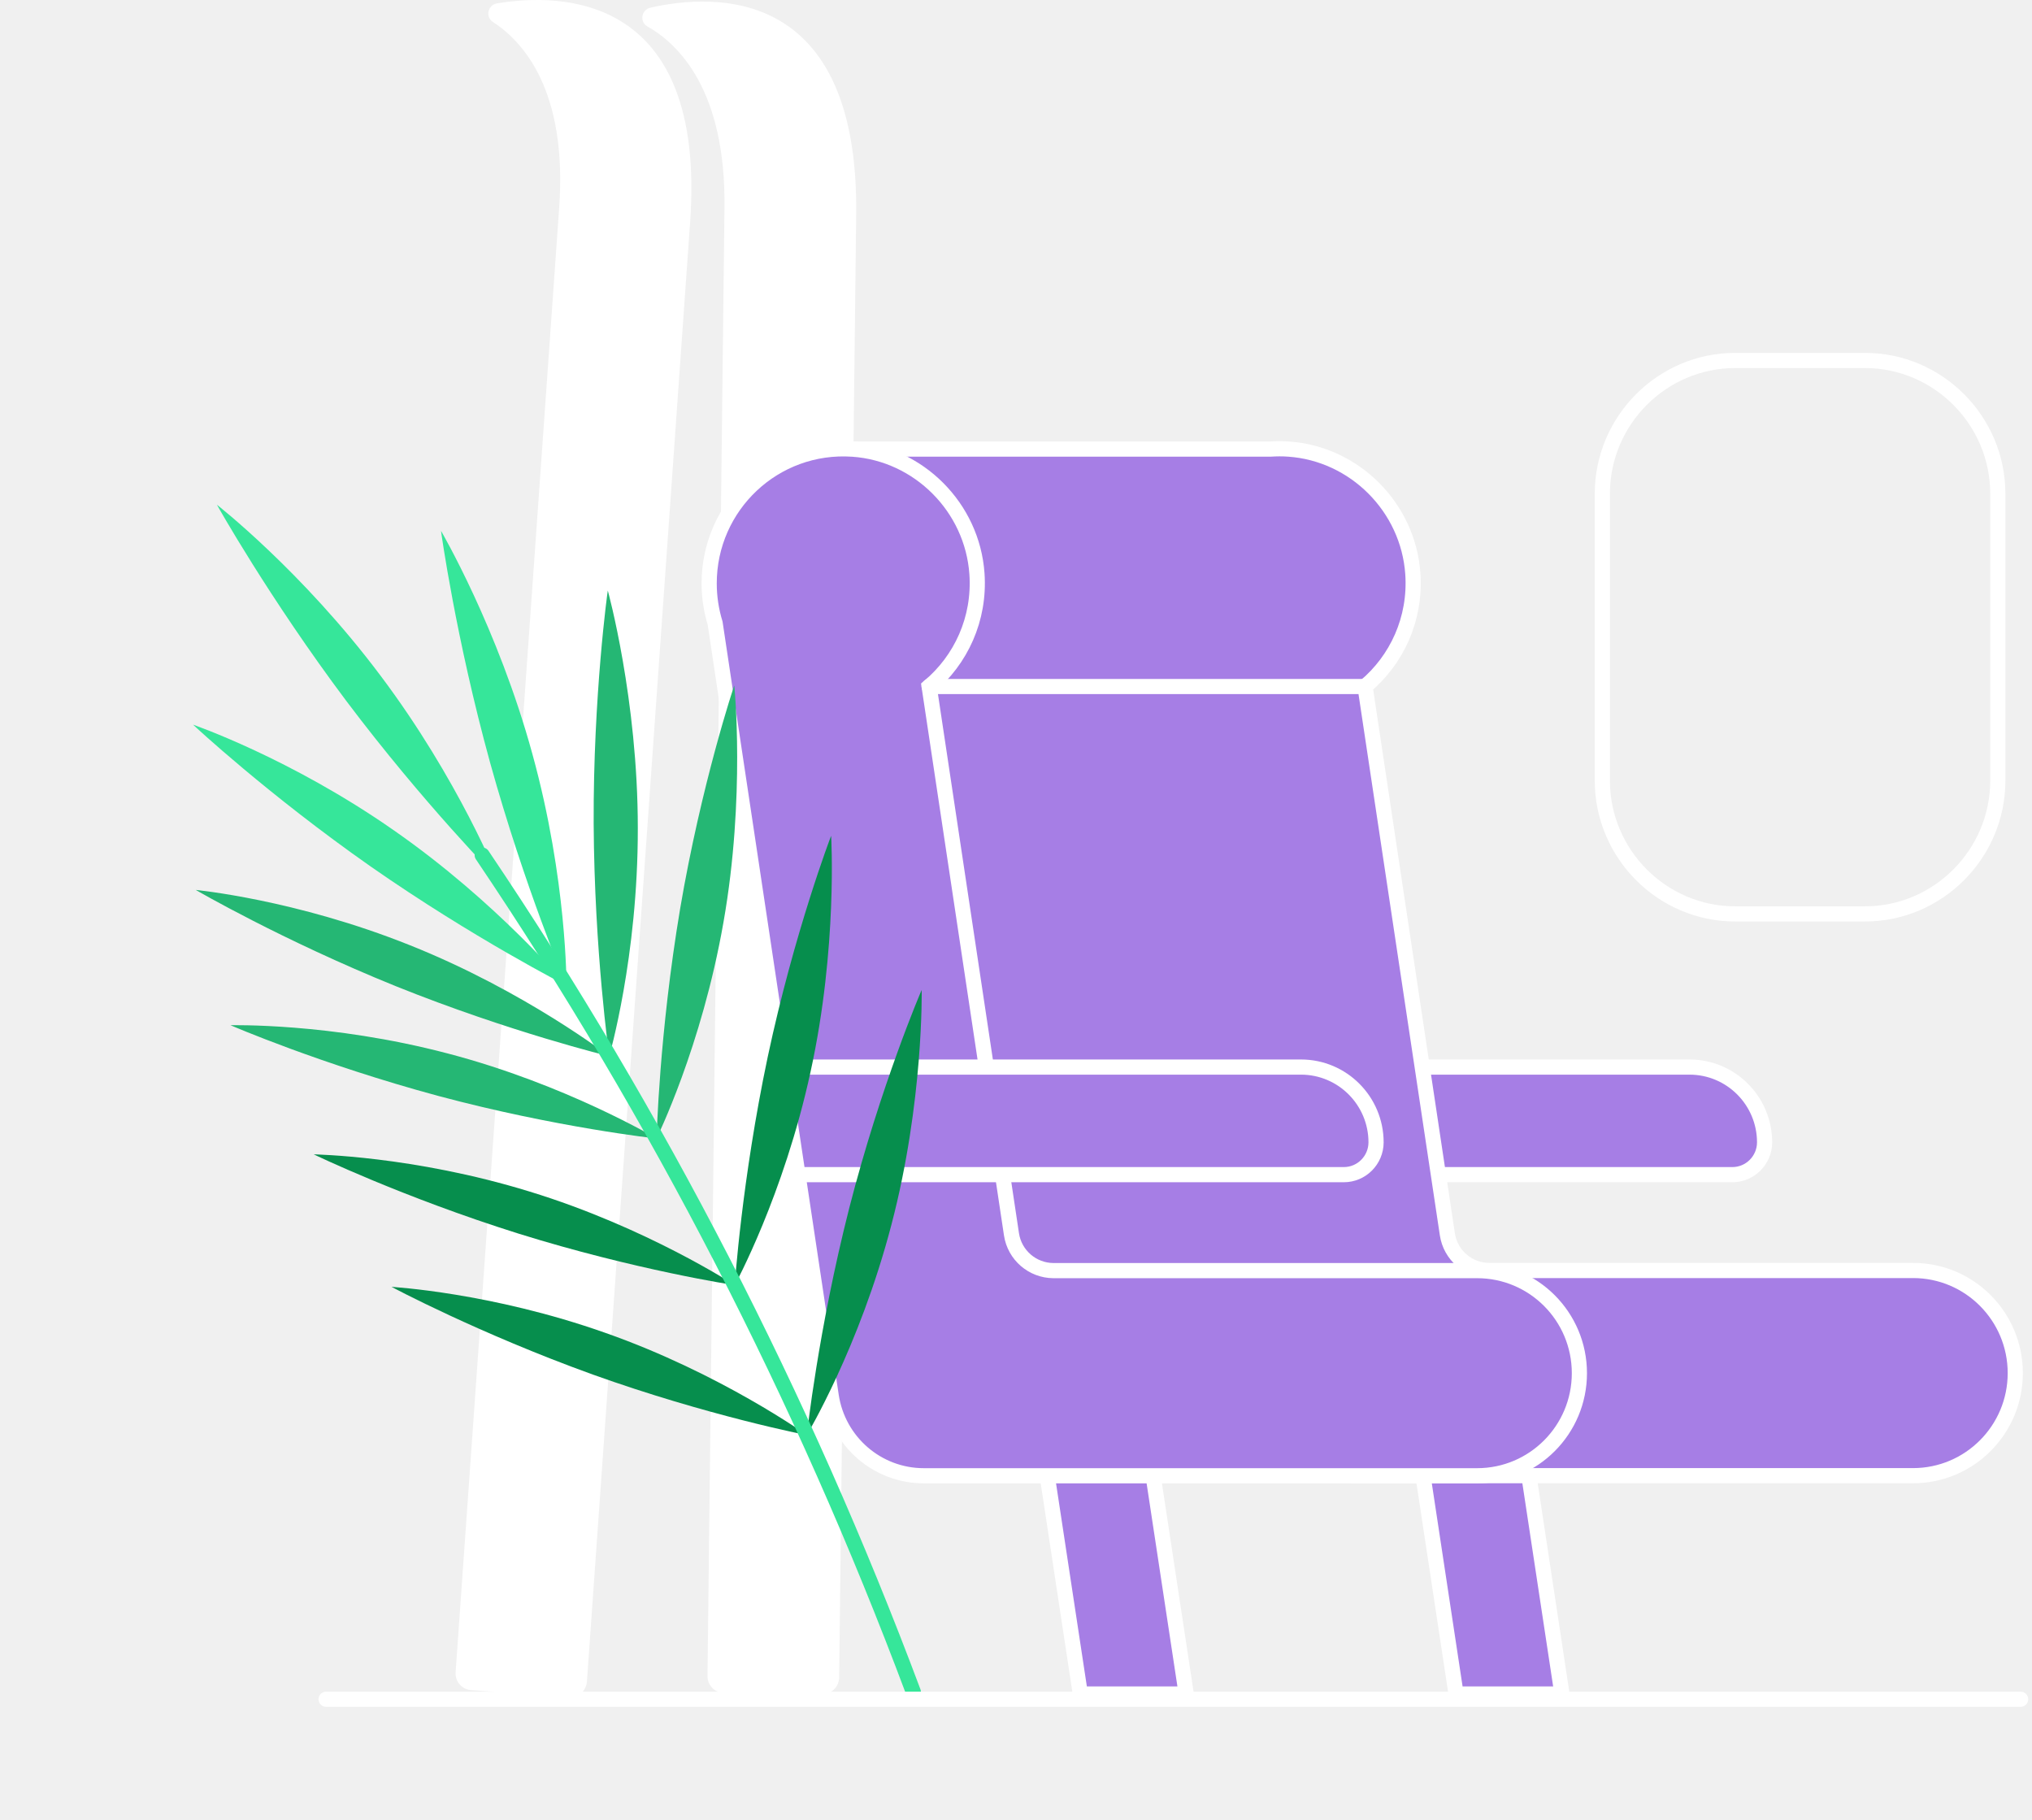
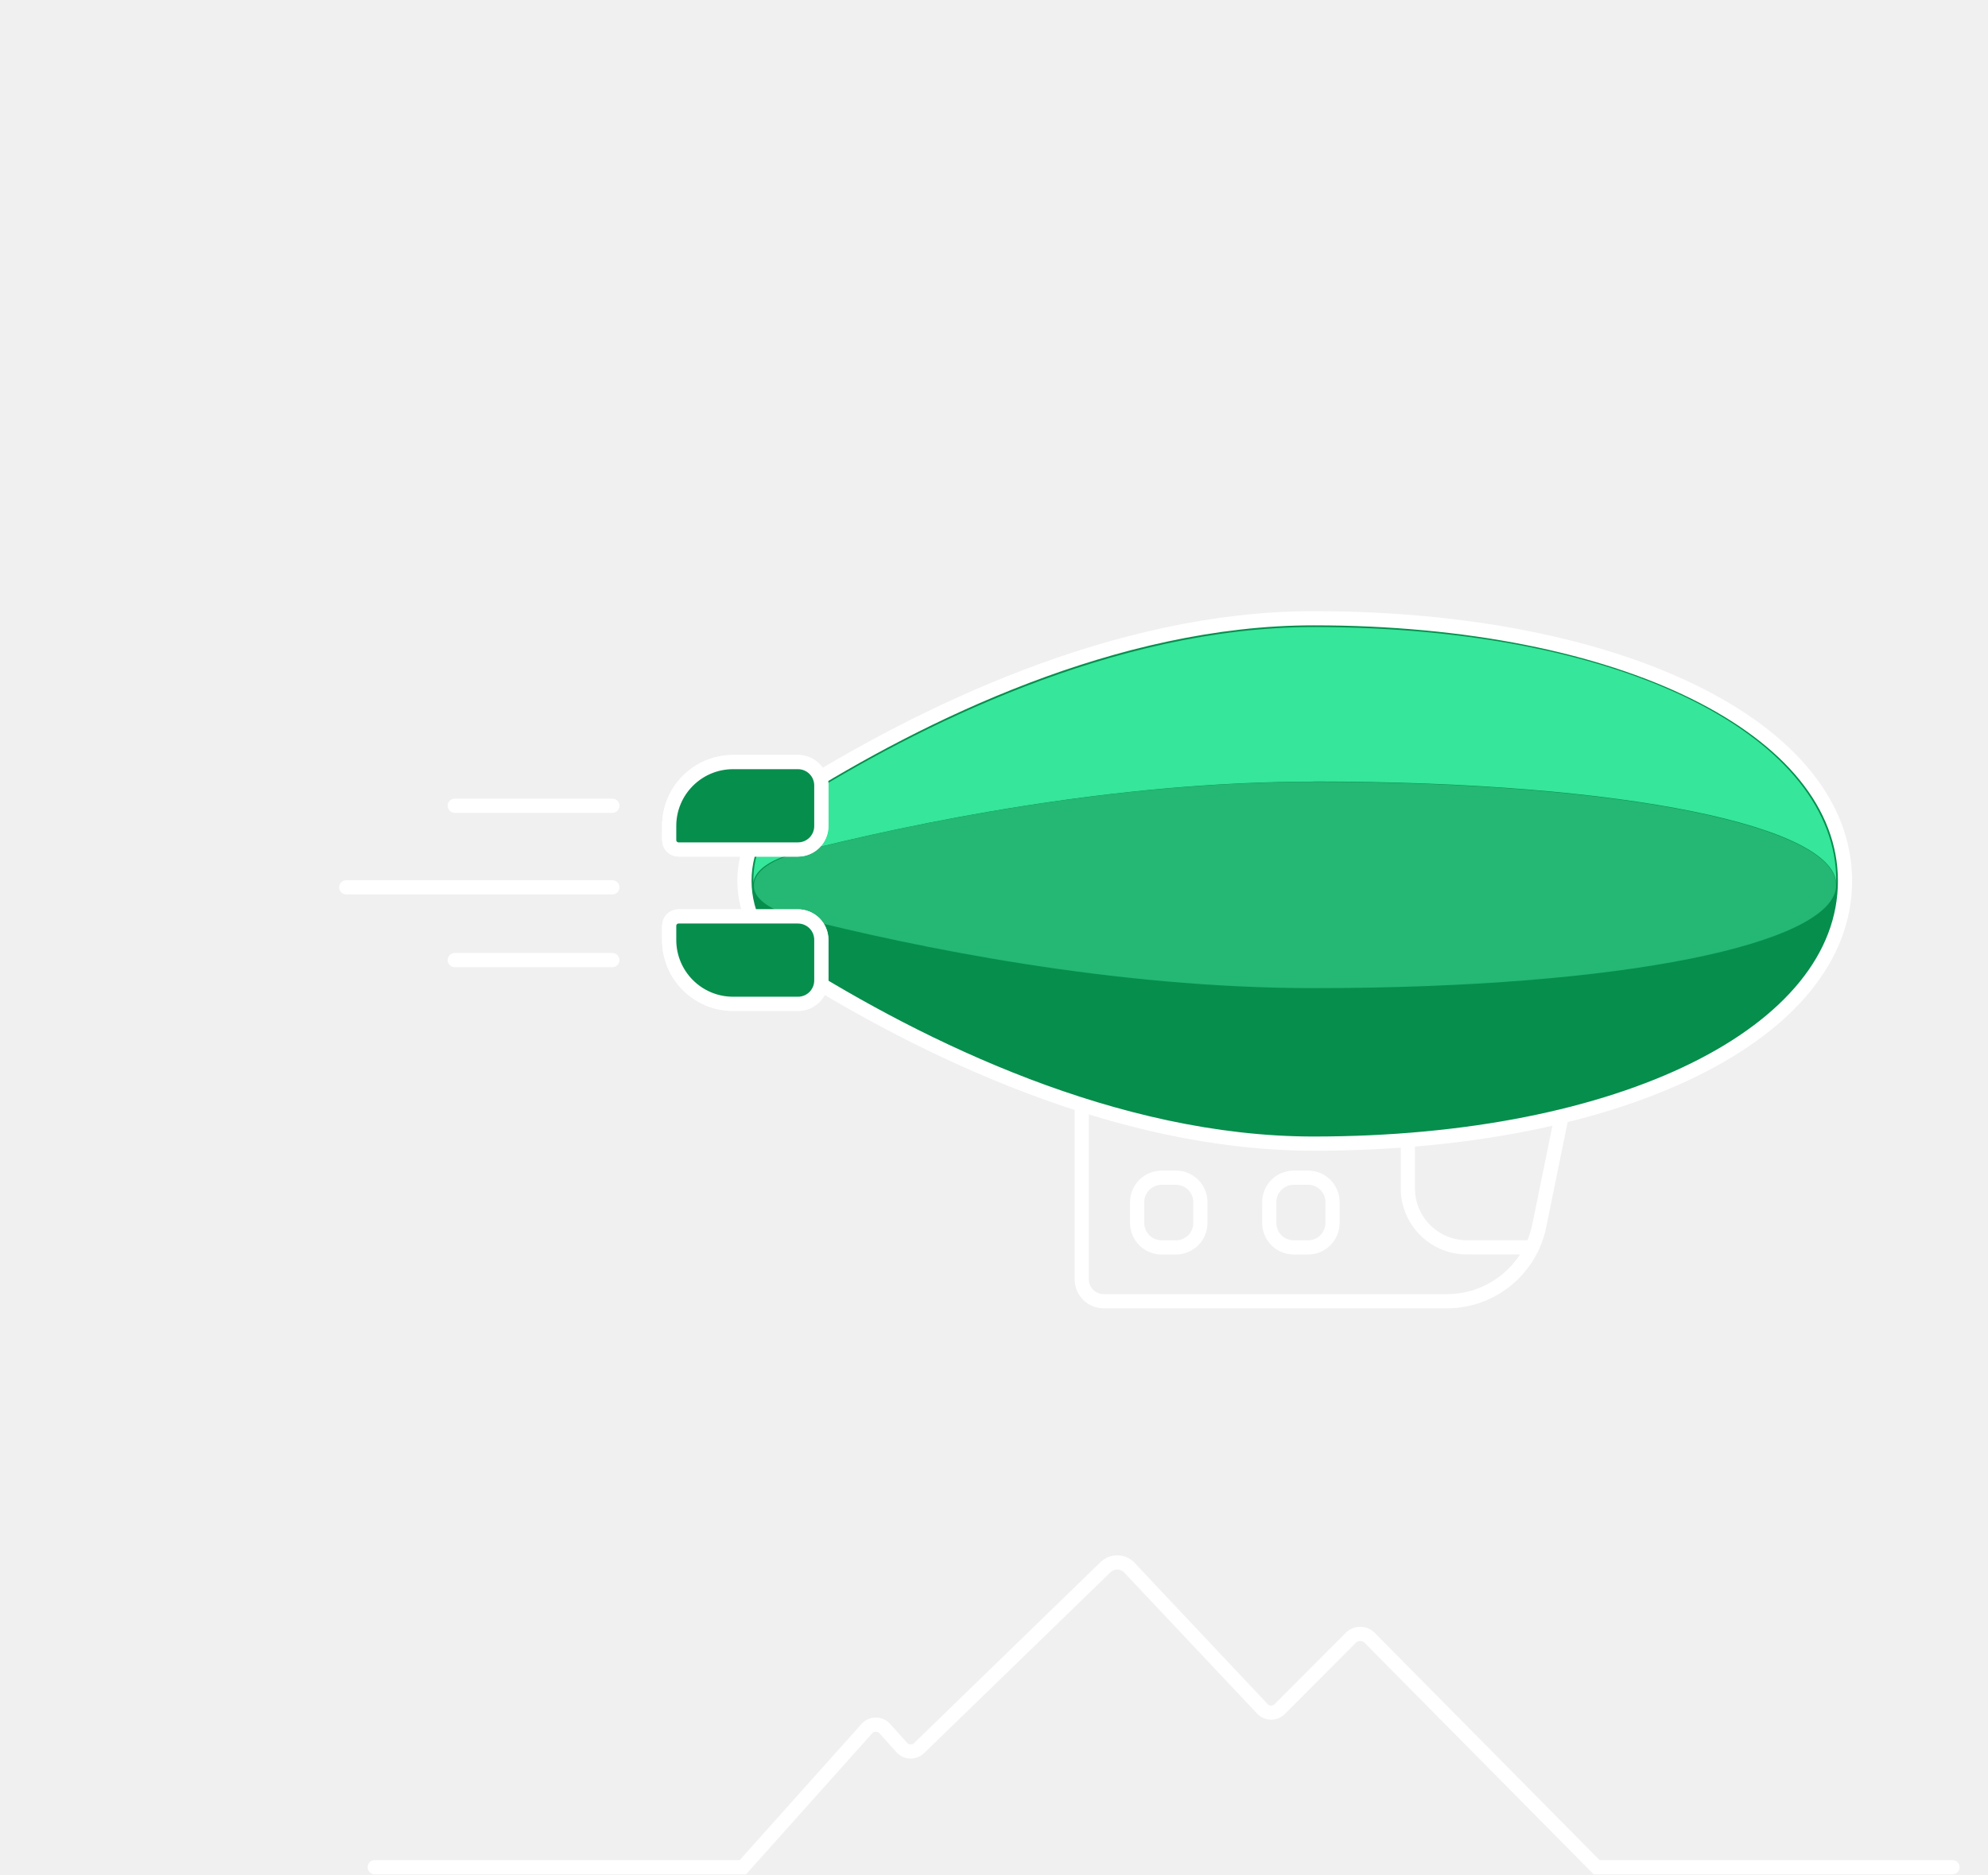
- <svg xmlns="http://www.w3.org/2000/svg" width="268" height="240" fill="none">
-   <path d="M62.126 222.89c-1.208-.084-2.129-1.144-2.036-2.356L73.752 27.366c1.098-15.486-4.799-21.919-8.745-24.47-1.022-.661-.667-2.246.532-2.45C73.997-.953 93.159-.885 91.022 29.29L77.41 221.763c-.085 1.212-1.141 2.136-2.349 2.043l-12.936-.916z" fill="#fff" />
-   <path d="M95.483 223.263c-1.217-.017-2.188-1.017-2.171-2.229l2.239-193.634c.186-15.528-6.075-21.605-10.164-23.911-1.065-.602-.803-2.204.389-2.475 8.356-1.899 27.494-2.967 27.147 27.284l-2.247 192.931c-.017 1.221-1.014 2.195-2.222 2.178l-12.97-.144z" fill="#fff" />
-   <path d="M245.97 120.526h-17.118c-9.634 0-17.52-7.907-17.52-17.58V65.118c0-9.673 7.886-17.579 17.52-17.579h17.118c9.635 0 17.521 7.907 17.521 17.579v37.828c0 9.665-7.886 17.58-17.521 17.58z" stroke="#fff" stroke-width="2" />
-   <path d="M228.482 154.913h-60.741v-14.189h55.089c5.466 0 9.902 4.45 9.902 9.934-.008 2.348-1.909 4.255-4.25 4.255zM156.453 223.407h-13.966l-6.312-41.591h13.967l6.311 41.591zM206.008 223.407h-13.967l-6.303-41.591h13.967l6.303 41.591z" fill="#A67EE5" stroke="#fff" stroke-width="2" stroke-miterlimit="10" />
-   <path d="M252.309 167.551h-55.891c-2.763 0-5.112-2.026-5.526-4.772l-10.857-72.242c4.174-3.501 6.717-8.9 6.303-14.884-.608-8.739-7.672-15.825-16.383-16.427-.811-.059-1.614-.051-2.408 0h-55.089l-.312 102.89 15.766 23.352 47.189 8.391c1.326.483 2.746.754 4.224.754h72.984c7.452 0 13.485-6.06 13.485-13.527 0-7.476-6.033-13.536-13.485-13.536z" fill="#A67EE5" stroke="#fff" stroke-width="2" stroke-miterlimit="10" />
-   <path d="M133.404 162.787l-10.857-72.241c4.174-3.501 6.717-8.9 6.303-14.884-.608-8.739-7.672-15.825-16.383-16.427-10.333-.712-18.934 7.484-18.934 17.698 0 1.831.279 3.594.786 5.255L109.628 184.079c.913 6.06 6.1 10.544 12.209 10.544h72.984c7.452 0 13.485-6.06 13.485-13.528 0-7.476-6.041-13.527-13.485-13.527H138.93c-2.763-.017-5.112-2.043-5.526-4.781z" fill="#A67EE5" stroke="#fff" stroke-width="2" stroke-miterlimit="10" />
-   <path d="M177.238 154.913h-71.995l-2.129-14.189h68.472c5.466 0 9.902 4.45 9.902 9.934-.008 2.348-1.909 4.255-4.25 4.255z" fill="#A67EE5" stroke="#fff" stroke-width="2" stroke-miterlimit="10" />
-   <path d="M122.547 90.537h57.488" stroke="#fff" stroke-width="2" stroke-miterlimit="10" stroke-linecap="round" />
-   <path d="M50.163 89.071c10.35 13.753 15.589 26.951 15.589 26.924-.026-.007-9.88-10.007-20.077-23.553-10.172-13.571-17.066-25.861-17.067-25.882-.026-.007 11.226 8.739 21.555 22.511zM51.922 109.489c13.717 9.539 22.811 20.511 22.797 20.486-.019.006-12.308-6.27-25.84-15.708-13.514-9.465-23.412-18.675-23.416-18.701-.023.008 12.752 4.356 26.459 13.923z" fill="#36E69A" />
-   <path d="M64.64 100.581c4.568 16.471 10.059 29.379 10.079 29.394-.018.017.097-13.847-4.497-30.522-4.562-16.677-12.075-29.461-12.055-29.445-.014.014 1.937 14.1 6.473 30.573z" fill="#36E69A" />
-   <path d="M78.298 108.621c.096 16.905 2.051 30.654 2.061 30.67-.025.004 3.784-13.013 3.762-30.054.008-17.037-3.965-31.378-3.958-31.355-.019.005-1.929 13.844-1.865 30.739z" fill="#25B774" />
-   <path d="M54.065 124.656c15.151 6.039 26.312 14.657 26.293 14.635-.007.015-13.166-3.197-28.171-9.239-14.993-6.071-26.355-12.676-26.368-12.69-.014.013 13.099 1.224 28.246 7.294zM59.044 138.93c15.592 4.071 27.573 11.22 27.556 11.209-.003.023-13.308-1.46-28.784-5.605-15.473-4.17-27.409-9.318-27.419-9.334-.007.026 13.059-.372 28.647 3.73zM89.696 119.886c-2.764 16.471-3.098 30.231-3.095 30.246-.024-.003 5.936-11.994 8.824-28.543 2.912-16.535 1.416-31.206 1.421-31.188-.028-0-4.359 13.026-7.151 29.485z" fill="#25B774" />
-   <path d="M69.841 157.14c15.411 4.711 27.083 12.354 27.07 12.34-.003.023-13.239-2.017-28.529-6.793-15.29-4.804-26.995-10.439-27.004-10.455-.007.026 13.057.167 28.463 4.908z" fill="#068E4D" />
-   <path d="M101.254 139.387c-3.444 16.341-4.347 30.078-4.341 30.097-.024-.003 6.431-11.74 9.995-28.158 3.595-16.402 2.706-31.116 2.711-31.097-.024-.003-4.893 12.828-8.365 29.158zM79.878 175.79c15.203 5.349 26.557 13.481 26.544 13.467-.006.019-13.147-2.571-28.23-7.979-15.081-5.443-26.544-11.555-26.553-11.571-.007.025 13.041.704 28.24 6.083z" fill="#068E4D" />
-   <path d="M111.998 159.354c-4.117 16.186-5.586 29.887-5.579 29.899-.026-.007 6.906-11.475 11.148-27.729 4.268-16.247 3.994-30.981 3.993-30.964-.024-.003-5.419 12.614-9.562 28.794z" fill="#068E4D" />
-   <path d="M63.598 112.768c23.181 34.376 42.278 71.413 56.86 110.366" stroke="#36E69A" stroke-width="2" stroke-miterlimit="10" stroke-linecap="round" stroke-linejoin="round" />
-   <path d="M43.009 224.097H266.5" stroke="#fff" stroke-width="2" stroke-miterlimit="10" stroke-linecap="round" />
+ <svg xmlns="http://www.w3.org/2000/svg" viewBox="20 73 280 250" width="350" height="330">
+   <g>
+     <animate id="airship" attributeType="CSS" attributeName="opacity" dur="0.5s" begin="shipBody.begin+2.5s" from="1" to="0" fill="freeze" />
+     <g>
+       <animateTransform attributeName="transform" type="skewY" values="0; 1; 0; -1; 0" dur="3s" begin="shipBody.begin" calcMode="linear" repeatCount="indefinite" />
+       <path d="M175.44,249.28h48.36a13.27,13.27,0,0,0,13-10.65l3.74-18.32H172.36v25.89A3.09,3.09,0,0,0,175.44,249.28Z" fill="none" stroke="#fff" stroke-linecap="round" stroke-linejoin="round" stroke-width="2" />
+       <path d="M235.79,241.69h-9.22a8.31,8.31,0,0,1-8.28-8.31V220.31" fill="none" stroke="#fff" stroke-linecap="round" stroke-miterlimit="10" stroke-width="2" />
+       <path d="M204.25,231.88h-2.05a3.45,3.45,0,0,0-3.43,3.45v2.92a3.45,3.45,0,0,0,3.43,3.45h2.05a3.45,3.45,0,0,0,3.43-3.45v-2.92A3.44,3.44,0,0,0,204.25,231.88Z" fill="none" stroke="#fff" stroke-linecap="round" stroke-linejoin="round" stroke-width="2" />
+       <path d="M185.64,231.88h-2.05a3.45,3.45,0,0,0-3.43,3.45v2.92a3.45,3.45,0,0,0,3.43,3.45h2.05a3.45,3.45,0,0,0,3.43-3.45v-2.92A3.45,3.45,0,0,0,185.64,231.88Z" fill="none" stroke="#fff" stroke-linecap="round" stroke-linejoin="round" stroke-width="2" />
+     </g>
+     <g>
+       <path d="M205,227.08c43.38,0,74.86-15.55,74.86-37s-31.48-37-74.86-37c-27.94,0-55.36,13.53-73.46,24.87a14.3,14.3,0,0,0,0,24.21c18.09,11.33,45.52,24.87,73.46,24.87" fill="#068e4d" />
+       <path d="M205,227.08c43.38,0,74.86-15.55,74.86-37s-31.48-37-74.86-37c-27.94,0-55.36,13.53-73.46,24.87a14.3,14.3,0,0,0,0,24.21C149.63,213.54,177.06,227.08,205,227.08Z" fill="none" stroke="#fff" stroke-width="2" />
+       <path d="M205,176.09c-28.23,0-56.07,5.76-72.81,10-3.95,1-6,2.66-6.08,4.34A12.93,12.93,0,0,1,132.18,179c16.74-10.5,44.58-24.68,72.81-24.68,44.81,0,73.64,16,73.64,35.75,0,0.12,0,.24,0,0.37-0.37-7.95-29.1-14.37-73.63-14.37" fill="#36e69a" />
+       <path d="M132.18,195.12c16.74,4.27,44.58,10,72.81,10,44.14,0,72.75-6.32,73.6-14.18-0.86,19.34-29.45,34.86-73.6,34.86-28.23,0-56.07-14.19-72.81-24.68a12.88,12.88,0,0,1-6-10.18c0.26,1.61,2.26,3.18,6,4.14" fill="#068e4d" />
+       <path d="M132.18,186.12c16.74-4.27,44.58-10,72.81-10,44.53,0,73.26,6.43,73.61,14.38,0,0.17,0,.34,0,0.51-0.85,7.86-29.45,14.17-73.6,14.17-28.23,0-56.07-5.76-72.81-10-3.79-1-5.79-2.53-6-4.13l0-.51c0.13-1.69,2.15-3.36,6.1-4.37" fill="#25b774">
+         <animate id="shipBody" attributeName="d" values="M132.18,186.12C148.92,181.85,176.76,176.12,204.99,176.12C249.52,176.12,278.25,182.55,278.6,190.5C278.6,190.67,278.6,190.84,278.6,191.01C277.75,198.87,249.15,205.18,205,205.18C176.77,205.18,148.93,199.42,132.19,195.18C128.4,194.18,126.4,192.65,126.19,191.05L126.19,190.54C126.32,188.85,128.34,187.18,132.29,186.17; M132.18,183.45C148.92,179.135,176.76,173.343,204.99,173.343C249.52,173.343,278.25,179.842,278.6,187.877C278.6,188.049,278.6,188.221,278.6,188.393C277.75,196.337,249.15,202.715,205,202.715C176.77,202.715,148.93,196.893,132.19,192.607C128.4,191.597,126.4,190.05,126.19,188.433L126.19,187.918C126.32,186.21,128.34,184.522,132.29,183.501; M132.18,186.12C148.92,181.85,176.76,176.12,204.99,176.12C249.52,176.12,278.25,182.55,278.6,190.5C278.6,190.67,278.6,190.84,278.6,191.01C277.75,198.87,249.15,205.18,205,205.18C176.77,205.18,148.93,199.42,132.19,195.18C128.4,194.18,126.4,192.65,126.19,191.05L126.19,190.54C126.32,188.85,128.34,187.18,132.29,186.17; M132.18,186.605C148.92,182.068,176.76,175.979,204.99,175.979C249.52,175.979,278.25,182.811,278.6,191.259C278.6,191.439,278.6,191.62,278.6,191.8C277.75,200.152,249.15,206.857,205,206.857C176.77,206.857,148.93,200.736,132.19,196.231C128.4,195.169,126.4,193.543,126.19,191.843L126.19,191.301C126.32,189.505,128.34,187.731,132.29,186.658; M132.18,186.12C148.92,181.85,176.76,176.12,204.99,176.12C249.52,176.12,278.25,182.55,278.6,190.5C278.6,190.67,278.6,190.84,278.6,191.01C277.75,198.87,249.15,205.18,205,205.18C176.77,205.18,148.93,199.42,132.19,195.18C128.4,194.18,126.4,192.65,126.19,191.05L126.19,190.54C126.32,188.85,128.34,187.18,132.29,186.17" dur="3s" calcMode="linear" repeatCount="indefinite" />
+       </path>
+     </g>
+     <g id="shipTail">
+       <g id="frontTail">
+         <animateTransform attributeName="transform" type="translate" values="0 0; 0 1; 0 0; 0 -1; 0 0" dur="3s" begin="shipBody.begin" calcMode="linear" repeatCount="indefinite" />
+         <path d="M123.23,173.34h9.16a3.29,3.29,0,0,1,3.29,3.3v5.71a3.29,3.29,0,0,1-3.29,3.3H115.57a1.32,1.32,0,0,1-1.32-1.32v-2a9,9,0,0,1,9-9" fill="#068e4d" />
+         <path d="M123.23,173.34h9.16a3.29,3.29,0,0,1,3.29,3.3v5.71a3.29,3.29,0,0,1-3.29,3.3H115.57a1.32,1.32,0,0,1-1.32-1.32v-2A9,9,0,0,1,123.23,173.34Z" fill="none" stroke="#fff" stroke-linecap="round" stroke-linejoin="round" stroke-width="2" />
+         <path d="M123.23,207.39h9.16a3.29,3.29,0,0,0,3.29-3.3v-5.71a3.29,3.29,0,0,0-3.29-3.3H115.57a1.32,1.32,0,0,0-1.32,1.32v2a9,9,0,0,0,9,9" fill="#068e4d" />
+         <path d="M123.23,207.39h9.16a3.29,3.29,0,0,0,3.29-3.3v-5.71a3.29,3.29,0,0,0-3.29-3.3H115.57a1.32,1.32,0,0,0-1.32,1.32v2A9,9,0,0,0,123.23,207.39Z" fill="none" stroke="#fff" stroke-linecap="round" stroke-linejoin="round" stroke-width="2" />
+       </g>
+       <g id="backTail">
+         <animateTransform attributeName="transform" type="translate" values="0 0; 0 -3; 0 0; 0 3; 0 0" dur="3s" begin="shipBody.begin" calcMode="linear" repeatCount="indefinite" />
+         <path d="M123.23,173.34h9.16a3.29,3.29,0,0,1,3.29,3.3v5.71a3.29,3.29,0,0,1-3.29,3.3H115.57a1.32,1.32,0,0,1-1.32-1.32v-2a9,9,0,0,1,9-9" fill="#068e4d" />
+         <path d="M123.23,173.34h9.16a3.29,3.29,0,0,1,3.29,3.3v5.71a3.29,3.29,0,0,1-3.29,3.3H115.57a1.32,1.32,0,0,1-1.32-1.32v-2A9,9,0,0,1,123.23,173.34Z" fill="none" stroke="#fff" stroke-linecap="round" stroke-linejoin="round" stroke-width="2" />
+         <path d="M123.23,207.39h9.16a3.29,3.29,0,0,0,3.29-3.3v-5.71a3.29,3.29,0,0,0-3.29-3.3H115.57a1.32,1.32,0,0,0-1.32,1.32v2a9,9,0,0,0,9,9" fill="#068e4d" />
+         <path d="M123.23,207.39h9.16a3.29,3.29,0,0,0,3.29-3.3v-5.71a3.29,3.29,0,0,0-3.29-3.3H115.57a1.32,1.32,0,0,0-1.32,1.32v2A9,9,0,0,0,123.23,207.39Z" fill="none" stroke="#fff" stroke-linecap="round" stroke-linejoin="round" stroke-width="2" />
+       </g>
+     </g>
+     <g id="firstCloud" opacity="0">
+       <animate attributeType="CSS" attributeName="opacity" dur="0.5s" begin="shipBody.begin" from="0" to="1" fill="freeze" />
+       <animate attributeType="CSS" attributeName="opacity" dur="0.5s" begin="shipBody.begin+1.5s" from="1" to="0" fill="freeze" />
+       <line x1="68.95" y1="107.8" x2="131.86" y2="107.8" fill="none" stroke="#fff" stroke-linecap="round" stroke-miterlimit="10" stroke-width="2">
+         <animateTransform attributeName="transform" type="translate" from="320" to="20" dur="2s" begin="shipBody.begin" fill="freeze" />
+       </line>
+       <path d="M41.77,97.54H77.06a12.4,12.4,0,1,1,24.8,0h17.93" fill="none" stroke="#fff" stroke-linecap="round" stroke-miterlimit="10" stroke-width="2">
+         <animateTransform attributeName="transform" type="translate" from="320" to="0" dur="2s" begin="shipBody.begin" fill="freeze" />
+       </path>
+     </g>
+     <g id="secondCloud" opacity="0">
+       <animate attributeType="CSS" attributeName="opacity" begin="shipBody.begin+1.5s" dur="0.5s" from="0" to="1" fill="freeze" />
+       <animate attributeType="CSS" attributeName="opacity" dur="0.5s" begin="shipBody.begin+2.5s" from="1" to="0" fill="freeze" />
+       <line x1="258.96" y1="93.19" x2="298.74" y2="93.19" fill="none" stroke="#fff" stroke-linecap="round" stroke-miterlimit="10" stroke-width="2">
+         <animateTransform attributeName="transform" type="translate" from="30" to="-200" dur="2s" begin="shipBody.begin+1.5s" />
+       </line>
+       <g>
+         <animateTransform attributeName="transform" type="translate" from="30" to="-220" begin="shipBody.begin+1.5s" dur="2s" />
+         <path d="M278.75,82.91H251.39a12.4,12.4,0,1,0-24.8,0H208.65" fill="none" stroke="#fff" stroke-linecap="round" stroke-miterlimit="10" stroke-width="2" />
+         <line x1="287.01" y1="82.91" x2="309.21" y2="82.91" fill="none" stroke="#fff" stroke-linecap="round" stroke-miterlimit="10" stroke-width="2" />
+       </g>
+     </g>
+     <g id="shipFire">
+       <line x1="106.25" y1="179.49" x2="84.05" y2="179.49" fill="none" stroke="#fff" stroke-linecap="round" stroke-miterlimit="10" stroke-width="2">
+         <animate attributeType="XML" attributeName="x2" values="84.05; 92.05" dur="0.2s" repeatCount="indefinite" />
+       </line>
+       <line x1="106.25" y1="201.23" x2="84.05" y2="201.23" fill="none" stroke="#fff" stroke-linecap="round" stroke-miterlimit="10" stroke-width="2">
+         <animate attributeType="XML" attributeName="x2" values="84.05; 92.05" dur="0.2s" repeatCount="indefinite" />
+       </line>
+       <line x1="106.25" y1="190.98" x2="68.77" y2="190.98" fill="none" stroke="#fff" stroke-linecap="round" stroke-miterlimit="10" stroke-width="2">
+         <animate attributeType="XML" attributeName="x2" values="68.77; 74.05" dur="0.2s" repeatCount="indefinite" />
+       </line>
+     </g>
+     <g id="mountains">
+       <path d="M295,329H244.88L212.8,296.58a1.89,1.89,0,0,0-2.44,0l-10.2,10.23a1.72,1.72,0,0,1-2.25,0l-19-20.17a2.4,2.4,0,0,0-3.1,0l-26.42,25.64a1.71,1.71,0,0,1-2.25,0l-2.63-2.92a1.71,1.71,0,0,0-2.31,0L124.63,329H72.78" fill="none" stroke="#fff" stroke-linecap="round" stroke-miterlimit="10" stroke-width="2">
+         <animate attributeName="d" from="M295,329H244.88L212.8,296.58a1.89,1.89,0,0,0-2.44,0l-10.2,10.23a1.72,1.72,0,0,1-2.25,0l-19-20.17a2.4,2.4,0,0,0-3.1,0l-26.42,25.64a1.71,1.71,0,0,1-2.25,0l-2.63-2.92a1.71,1.71,0,0,0-2.31,0L124.63,329H72.78" to="M289.94,328.963L244.88,328.963L212.8,327.941C212.096,327.922,211.064,327.922,210.36,327.941L200.16,328.275C199.514,328.294,198.556,328.294,197.91,328.275L178.91,327.617C178.015,327.592,176.705,327.592,175.81,327.617L149.39,328.454C148.746,328.472,147.784,328.472,147.14,328.454L144.51,328.359C143.856,328.339,142.854,328.339,142.2,328.359L124.63,329L80.78,329" dur="1.5s" begin="shipBody.begin+2s" calcMode="linear" fill="freeze" />
+       </path>
+     </g>
+   </g>
+   <g opacity="0">
+     <animate id="showWindow" attributeType="CSS" attributeName="opacity" dur="0.5s" begin="airship.end-0.5s" from="0" to="1" fill="freeze" />
+     <path d="M204.25,231.88h-2.05a3.45,3.45,0,0,0-3.43,3.45v2.92a3.45,3.45,0,0,0,3.43,3.45h2.05a3.45,3.45,0,0,0,3.43-3.45v-2.92A3.44,3.44,0,0,0,204.25,231.88Z" fill="none" stroke="#fff" stroke-linecap="round" stroke-linejoin="round" stroke-width="2">
+       <animate attributeType="CSS" attributeName="opacity" dur="0.5s" begin="airship.end-0.5s" from="0" to="1" fill="freeze" />
+       <animate attributeName="d" from="M204.25,231.88h-2.05a3.45,3.45,0,0,0-3.43,3.45v2.92a3.45,3.45,0,0,0,3.43,3.45h2.05a3.45,3.45,0,0,0,3.43-3.45v-2.92A3.44,3.44,0,0,0,204.25,231.88Z" to="M275,225.43H257.87a17.6,17.6,0,0,1-17.52-17.58V170a17.6,17.6,0,0,1,17.52-17.58H275A17.6,17.6,0,0,1,292.51,170v37.83A17.61,17.61,0,0,1,275,225.43Z" dur="0.5s" begin="airship.end-0.5s" fill="freeze" />
+     </path>
+   </g>
+   <g id="cloudsInWindow" opacity="0">
+     <animate attributeType="CSS" attributeName="opacity" dur="0.5s" begin="showWindow.begin+0.5s" from="0" to="1" fill="freeze" />
+     <defs>
+       <clipPath id="window">
+         <path d="M275,225.43H257.87a17.6,17.6,0,0,1-17.52-17.58V170a17.6,17.6,0,0,1,17.52-17.58H275A17.6,17.6,0,0,1,292.51,170v37.83A17.61,17.61,0,0,1,275,225.43Z" />
+       </clipPath>
+     </defs>
+     <g clip-path="url(#window)">
+       <g transform="scale(0.3) translate(220 180)">
+         <animateTransform attributeName="transform" type="translate" begin="showWindow.begin" from="220 170" to="-150 170" dur="3.5s" repeatCount="indefinite" />
+         <line x1="28.18" y1="38.34" x2="91.09" y2="38.34" fill="none" stroke="#fff" stroke-linecap="round" stroke-miterlimit="10" stroke-width="2" />
+         <path d="M41.77,97.54H77.06a12.4,12.4,0,1,1,24.8,0h17.93" transform="translate(-40.77 -69.46)" fill="none" stroke="#fff" stroke-linecap="round" stroke-miterlimit="10" stroke-width="2" />
+         <line x1="218.19" y1="23.72" x2="257.97" y2="23.72" fill="none" stroke="#fff" stroke-linecap="round" stroke-miterlimit="10" stroke-width="2" />
+         <path d="M278.75,82.91H251.39a12.4,12.4,0,1,0-24.8,0H208.65" transform="translate(-40.77 -69.46)" fill="none" stroke="#fff" stroke-linecap="round" stroke-miterlimit="10" stroke-width="2" />
+         <line x1="246.24" y1="13.45" x2="268.43" y2="13.45" fill="none" stroke="#fff" stroke-linecap="round" stroke-miterlimit="10" stroke-width="2" />
+       </g>
+     </g>
+   </g>
+   <g id="ski" opacity="0">
+     <animate attributeType="CSS" attributeName="opacity" dur="2s" begin="showWindow.end" from="0" to="1" fill="freeze" />
+     <animateTransform attributeName="transform" type="translate" from="-240" to="0" begin="showWindow.end" dur="0.5s" fill="freeze" />
+     <path d="M91.14,327.79a2.2,2.2,0,0,1-2-2.36l13.66-193.17c1.1-15.49-4.8-21.92-8.75-24.47a1.35,1.35,0,0,1,.53-2.45C103,104,122.18,104,120,134.19L106.43,326.67a2.2,2.2,0,0,1-2.35,2Z" fill="#fff" />
+     <path d="M124.5,328.17a2.2,2.2,0,0,1-2.17-2.23l2.24-193.63c0.19-15.53-6.07-21.61-10.16-23.91a1.35,1.35,0,0,1,.39-2.47c8.36-1.9,27.49-3,27.15,27.28l-2.25,192.93a2.2,2.2,0,0,1-2.22,2.18Z" fill="#fff" />
+   </g>
+   <g id="chair" opacity="0">
+     <animate attributeType="CSS" attributeName="opacity" dur="2s" begin="showWindow.end - 0.02s" from="0" to="1" fill="freeze" />
+     <animateTransform attributeName="transform" type="translate" from="-250" to="0" begin="showWindow.end - 0.02s" dur="0.5s" fill="freeze" />
+     <path d="M257.5,259.82H196.76V245.63h55.09a9.92,9.92,0,0,1,9.9,9.93,4.26,4.26,0,0,1-4.25,4.25" fill="#a67ee5" />
+     <path d="M257.5,259.82H196.76V245.63h55.09a9.92,9.92,0,0,1,9.9,9.93A4.26,4.26,0,0,1,257.5,259.82Z" fill="none" stroke="#fff" stroke-miterlimit="10" stroke-width="2" />
+     <polygon points="185.47 328.31 171.5 328.31 165.19 286.72 179.16 286.72 185.47 328.31" fill="#a67ee5" />
+     <polygon points="185.47 328.31 171.5 328.31 165.19 286.72 179.16 286.72 185.47 328.31" fill="none" stroke="#fff" stroke-miterlimit="10" stroke-width="2" />
+     <polygon points="235.03 328.31 221.06 328.31 214.76 286.72 228.72 286.72 235.03 328.31" fill="#a67ee5" />
+     <polygon points="235.03 328.31 221.06 328.31 214.76 286.72 228.72 286.72 235.03 328.31" fill="none" stroke="#fff" stroke-miterlimit="10" stroke-width="2" />
+     <path d="M281.33,272.45H225.44a5.59,5.59,0,0,1-5.53-4.77l-10.86-72.24a17.71,17.71,0,0,0-12.49-31.31H141.48L141.16,267l15.77,23.35,47.19,8.39a12.3,12.3,0,0,0,4.22.75h73a13.53,13.53,0,0,0,0-27.06" fill="#a67ee5" />
+     <path d="M281.33,272.45H225.44a5.59,5.59,0,0,1-5.53-4.77l-10.86-72.24a17.71,17.71,0,0,0-12.49-31.31H141.48L141.16,267l15.77,23.35,47.19,8.39a12.3,12.3,0,0,0,4.22.75h73A13.53,13.53,0,0,0,281.33,272.45Z" fill="none" stroke="#fff" stroke-miterlimit="10" stroke-width="2" />
+     <path d="M162.42,267.69l-10.86-72.24a17.71,17.71,0,1,0-29-13.61,18,18,0,0,0,.79,5.25L138.65,289a12.36,12.36,0,0,0,12.21,10.54h73a13.53,13.53,0,0,0,0-27.05H167.95a5.62,5.62,0,0,1-5.53-4.78" fill="#a67ee5" />
+     <path d="M162.42,267.69l-10.86-72.24a17.71,17.71,0,1,0-29-13.61,18,18,0,0,0,.79,5.25L138.65,289a12.36,12.36,0,0,0,12.21,10.54h73a13.53,13.53,0,0,0,0-27.05H167.95A5.62,5.62,0,0,1,162.42,267.69Z" fill="none" stroke="#fff" stroke-miterlimit="10" stroke-width="2" />
+     <path d="M206.26,259.82h-72l-2.13-14.19H200.6a9.92,9.92,0,0,1,9.9,9.93,4.26,4.26,0,0,1-4.25,4.25" fill="#a67ee5" />
+     <path d="M206.26,259.82h-72l-2.13-14.19H200.6a9.92,9.92,0,0,1,9.9,9.93A4.26,4.26,0,0,1,206.26,259.82Z" fill="none" stroke="#fff" stroke-miterlimit="10" stroke-width="2" />
+     <line x1="151.57" y1="195.44" x2="209.05" y2="195.44" fill="none" stroke="#fff" stroke-linecap="round" stroke-miterlimit="10" stroke-width="2" />
+     <g>
+       <line x1="72.03" y1="329" x2="295.52" y2="329" fill="none" stroke="#fff" stroke-linecap="round" stroke-miterlimit="10" stroke-width="2" />
+     </g>
+   </g>
+   <g id="leaf" opacity="0">
+     <animate attributeType="CSS" attributeName="opacity" dur="2s" begin="showWindow.end+0.1s" from="0" to="1" fill="freeze" />
+     <animateTransform attributeName="transform" type="translate" from="-240" to="0" begin="showWindow.end+0.1s" dur="0.5s" fill="freeze" />
+     <animateTransform attributeType="XML" attributeName="transform" type="rotate" values="0 110 393; 3 110 393; 0 110 393" dur="3.5s" begin="showWindow.end+0.5s" repeatCount="indefinite" />
+     <path d="M79.18,194A131,131,0,0,1,94.77,220.9a255,255,0,0,1-20.08-23.55,259,259,0,0,1-17.07-25.88A131.72,131.72,0,0,1,79.18,194" fill="#36e69a" />
+     <path d="M80.94,214.39a127.19,127.19,0,0,1,22.8,20.49A242.09,242.09,0,0,1,77.9,219.17a235.86,235.86,0,0,1-23.42-18.7,119.82,119.82,0,0,1,26.46,13.92" fill="#36e69a" />
+     <path d="M93.66,205.48a258.38,258.38,0,0,0,10.08,29.39,125.63,125.63,0,0,0-4.5-30.52,135.9,135.9,0,0,0-12.06-29.44,260.33,260.33,0,0,0,6.47,30.57" fill="#36e69a" />
+     <path d="M107.32,213.52a250.14,250.14,0,0,0,2.06,30.67,119.93,119.93,0,0,0,3.76-30.05,131.24,131.24,0,0,0-4-31.36,238.1,238.1,0,0,0-1.87,30.74" fill="#25b774" />
+     <path d="M83.08,229.56a121.93,121.93,0,0,1,26.29,14.64A225.91,225.91,0,0,1,81.21,235a228.11,228.11,0,0,1-26.37-12.69,113.61,113.61,0,0,1,28.25,7.29" fill="#25b774" />
+     <path d="M88.06,243.83A118.11,118.11,0,0,1,115.62,255a211,211,0,0,1-28.78-5.6,220.87,220.87,0,0,1-27.42-9.33,114,114,0,0,1,28.65,3.73" fill="#25b774" />
+     <path d="M118.71,224.79a238,238,0,0,0-3.1,30.25,117.11,117.11,0,0,0,8.82-28.54,127.44,127.44,0,0,0,1.42-31.19,213.92,213.92,0,0,0-7.15,29.48" fill="#25b774" />
+     <path d="M98.86,262a118.24,118.24,0,0,1,27.07,12.34,212.3,212.3,0,0,1-28.53-6.79,220.78,220.78,0,0,1-27-10.45A114.06,114.06,0,0,1,98.86,262" fill="#068e4d" />
+     <path d="M130.27,244.29a236.56,236.56,0,0,0-4.34,30.1,116.94,116.94,0,0,0,10-28.16,127.42,127.42,0,0,0,2.71-31.1,214.43,214.43,0,0,0-8.36,29.16" fill="#068e4d" />
+     <path d="M108.9,280.69a118.21,118.21,0,0,1,26.54,13.47,213.62,213.62,0,0,1-28.23-8,221.65,221.65,0,0,1-26.55-11.57,113.82,113.82,0,0,1,28.24,6.08" fill="#068e4d" />
+     <path d="M141,264.26a236.09,236.09,0,0,0-5.58,29.9,117.46,117.46,0,0,0,11.15-27.73,127.2,127.2,0,0,0,4-31A214.24,214.24,0,0,0,141,264.26" fill="#068e4d" />
+     <path d="M92.62,217.67A529.26,529.26,0,0,1,149.48,328" fill="none" stroke="#36e69a" stroke-linecap="round" stroke-linejoin="round" stroke-width="2" />
+   </g>
</svg>
